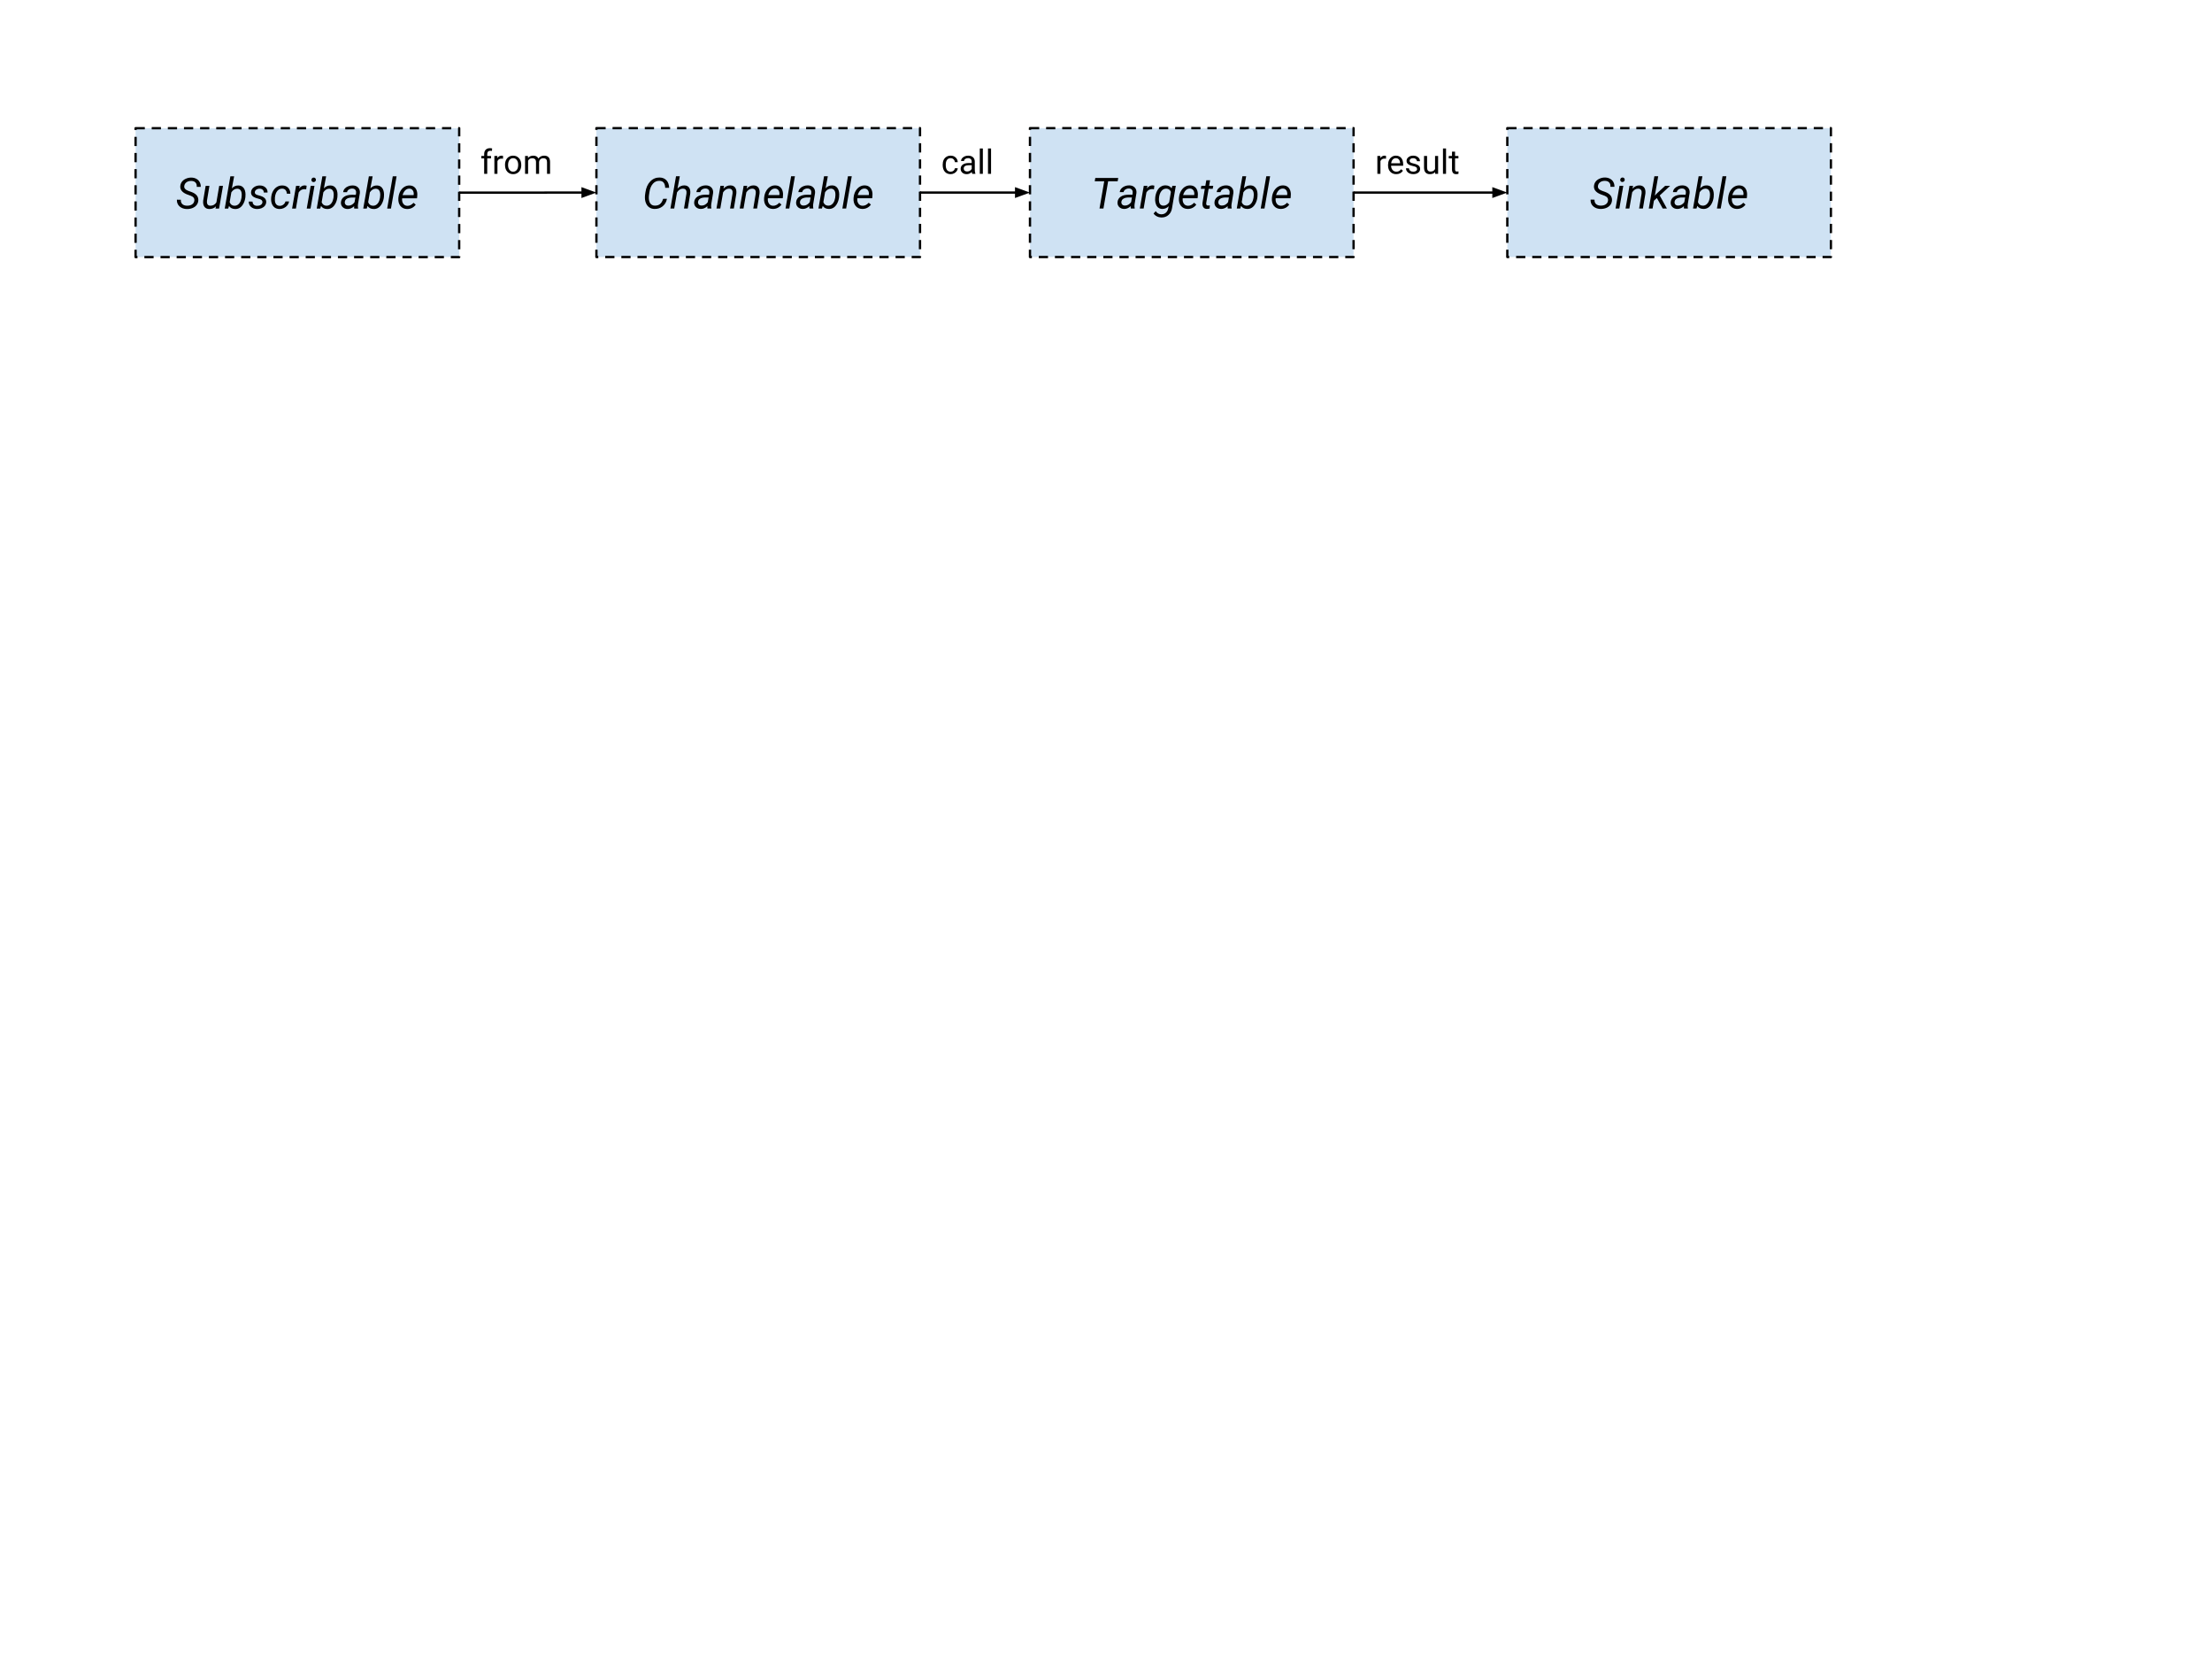
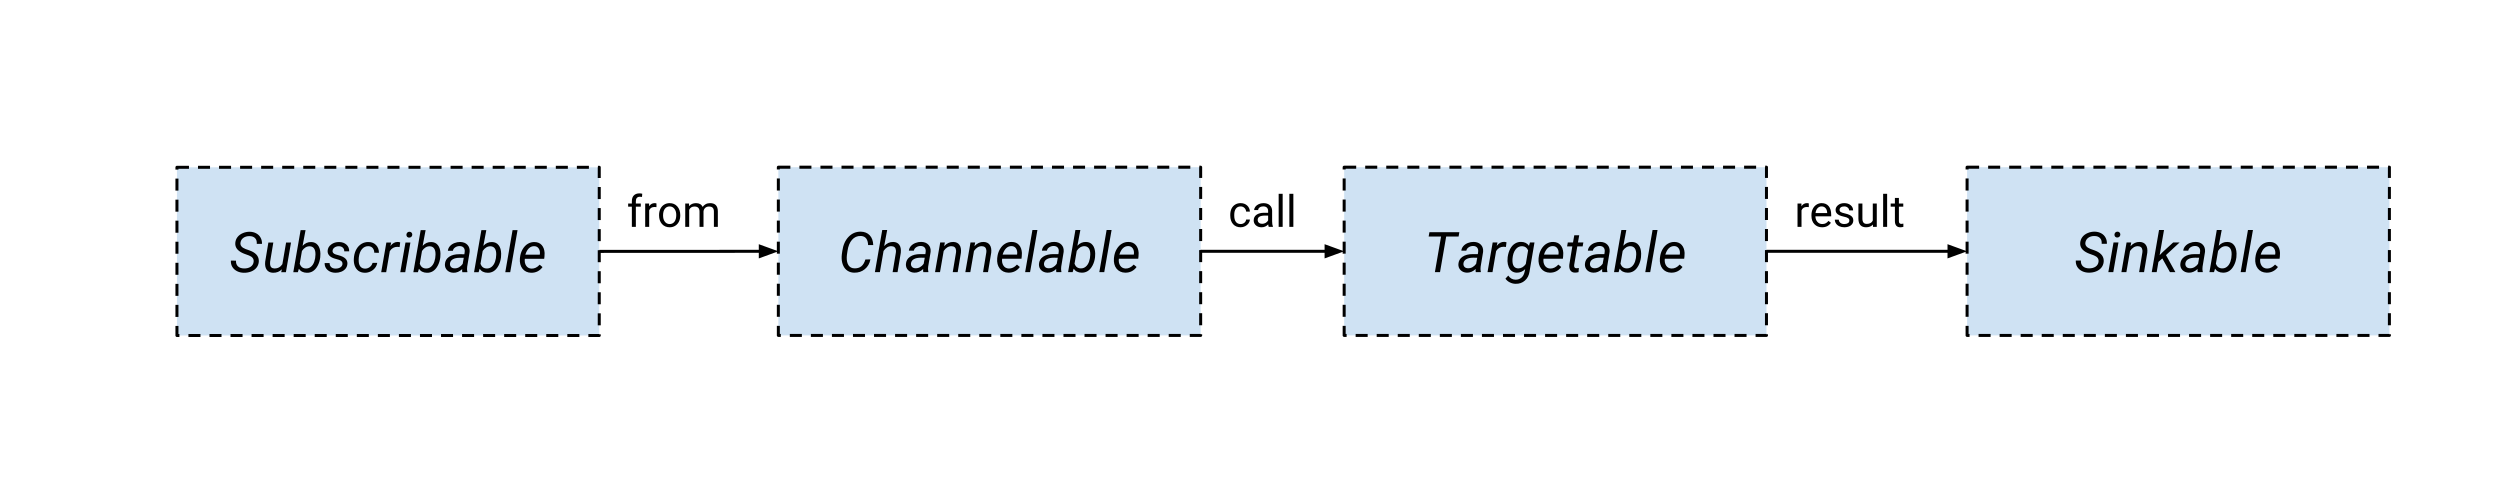
- <svg xmlns="http://www.w3.org/2000/svg" version="1.1" viewBox="0.0 0.0 960.0 720.0" fill="none" stroke="none" stroke-linecap="square" stroke-miterlimit="10">
+ <svg xmlns="http://www.w3.org/2000/svg" version="1.1" viewBox="0.0 0.0 831.388 166.507" fill="none" stroke="none" stroke-linecap="square" stroke-miterlimit="10">
  <clipPath id="p.0">
-     <path d="m0 0l960.0 0l0 720.0l-960.0 0l0 -720.0z" clip-rule="nonzero" />
+     <path d="m0 0l831.388 0l0 166.507l-831.388 0l0 -166.507z" clip-rule="nonzero" />
  </clipPath>
  <g clip-path="url(#p.0)">
-     <path fill="#000000" fill-opacity="0.0" d="m0 0l960.0 0l0 720.0l-960.0 0z" fill-rule="evenodd" />
+     <path fill="#000000" fill-opacity="0.0" d="m0 0l831.388 0l0 166.507l-831.388 0z" fill-rule="evenodd" />
    <path fill="#cfe2f3" d="m258.843 55.604l140.441 0l0 55.937l-140.441 0z" fill-rule="evenodd" />
    <path stroke="#000000" stroke-width="1.0" stroke-linejoin="round" stroke-linecap="butt" stroke-dasharray="4.0,3.0" d="m258.843 55.604l140.441 0l0 55.937l-140.441 0z" fill-rule="evenodd" />
    <path fill="#000000" d="m289.462 86.258q-0.391 2.062 -1.875 3.266q-1.469 1.203 -3.547 1.156q-1.219 -0.031 -2.141 -0.609q-0.922 -0.578 -1.438 -1.656q-0.516 -1.094 -0.562 -2.422q-0.031 -0.75 0.062 -1.453l0.156 -1.094q0.422 -2.984 2.094 -4.703q1.672 -1.734 4.078 -1.703q1.859 0.047 2.953 1.219q1.094 1.172 1.156 3.25l-1.703 0q-0.109 -2.797 -2.188 -3.016l-0.297 -0.016q-1.719 -0.047 -2.875 1.281q-1.156 1.328 -1.484 3.625l-0.203 1.375l-0.062 0.797q-0.047 1.672 0.594 2.672q0.656 0.984 1.938 1.016q1.391 0.047 2.297 -0.656q0.906 -0.719 1.375 -2.297l1.672 -0.031zm4.573 -4.422q1.297 -1.406 2.984 -1.375q1.375 0.016 2.047 0.953q0.672 0.938 0.5 2.625l-1.078 6.453l-1.641 0l1.078 -6.484q0.062 -0.453 0.016 -0.828q-0.156 -1.281 -1.516 -1.312q-1.5 -0.031 -2.594 1.594l-1.219 7.031l-1.656 0l2.438 -14.0l1.641 0l-1.0 5.344zm13.01 8.656q-0.062 -0.266 -0.062 -0.516l0.031 -0.516q-1.359 1.25 -2.891 1.219q-1.297 -0.031 -2.109 -0.828q-0.812 -0.812 -0.75 -2.016q0.094 -1.578 1.375 -2.453q1.281 -0.875 3.375 -0.875l1.719 0.016l0.109 -0.797q0.094 -0.875 -0.344 -1.391q-0.438 -0.516 -1.297 -0.531q-0.844 -0.016 -1.5 0.422q-0.656 0.422 -0.797 1.141l-1.656 0q0.078 -0.859 0.672 -1.531q0.594 -0.672 1.516 -1.031q0.938 -0.375 1.922 -0.359q1.547 0.031 2.391 0.938q0.859 0.891 0.734 2.375l-0.812 4.891l-0.047 0.703q-0.016 0.5 0.109 0.984l-0.016 0.156l-1.672 0zm-2.594 -1.281q0.797 0.031 1.5 -0.359q0.719 -0.406 1.219 -1.109l0.359 -2.031l-1.25 -0.016q-1.562 0 -2.391 0.5q-0.828 0.484 -0.938 1.391q-0.078 0.688 0.328 1.156q0.406 0.453 1.172 0.469zm9.767 -8.578l-0.234 1.234q1.328 -1.453 3.031 -1.406q1.391 0.031 2.047 0.969q0.672 0.922 0.5 2.609l-1.078 6.453l-1.641 0l1.078 -6.484q0.062 -0.453 0.016 -0.828q-0.156 -1.281 -1.516 -1.312q-1.484 -0.016 -2.594 1.594l-1.219 7.031l-1.656 0l1.719 -9.859l1.547 0zm10.075 0l-0.234 1.234q1.328 -1.453 3.031 -1.406q1.391 0.031 2.047 0.969q0.672 0.922 0.5 2.609l-1.078 6.453l-1.641 0l1.078 -6.484q0.062 -0.453 0.016 -0.828q-0.156 -1.281 -1.516 -1.312q-1.484 -0.016 -2.594 1.594l-1.219 7.031l-1.656 0l1.719 -9.859l1.547 0zm11.075 10.047q-1.844 -0.047 -2.891 -1.359q-1.031 -1.328 -0.859 -3.391l0.047 -0.391q0.156 -1.453 0.859 -2.672q0.719 -1.219 1.75 -1.828q1.031 -0.609 2.219 -0.578q1.531 0.031 2.391 1.016q0.859 0.969 0.953 2.625q0.016 0.594 -0.047 1.188l-0.094 0.75l-6.438 0q-0.172 1.344 0.438 2.281q0.609 0.938 1.812 0.984q1.453 0.031 2.688 -1.312l0.953 0.797q-0.625 0.891 -1.609 1.406q-0.969 0.5 -2.172 0.484zm1.047 -8.844q-1.016 -0.031 -1.781 0.688q-0.766 0.719 -1.203 2.141l4.781 0l0.047 -0.141q0.141 -1.141 -0.375 -1.906q-0.516 -0.766 -1.469 -0.781zm6.143 8.656l-1.641 0l2.422 -14.0l1.656 0l-2.438 14.0zm8.732 0q-0.062 -0.266 -0.062 -0.516l0.031 -0.516q-1.359 1.25 -2.891 1.219q-1.297 -0.031 -2.109 -0.828q-0.812 -0.812 -0.75 -2.016q0.094 -1.578 1.375 -2.453q1.281 -0.875 3.375 -0.875l1.719 0.016l0.109 -0.797q0.094 -0.875 -0.344 -1.391q-0.438 -0.516 -1.297 -0.531q-0.844 -0.016 -1.5 0.422q-0.656 0.422 -0.797 1.141l-1.656 0q0.078 -0.859 0.672 -1.531q0.594 -0.672 1.516 -1.031q0.938 -0.375 1.922 -0.359q1.547 0.031 2.391 0.938q0.859 0.891 0.734 2.375l-0.812 4.891l-0.047 0.703q-0.016 0.5 0.109 0.984l-0.016 0.156l-1.672 0zm-2.594 -1.281q0.797 0.031 1.5 -0.359q0.719 -0.406 1.219 -1.109l0.359 -2.031l-1.25 -0.016q-1.562 0 -2.391 0.5q-0.828 0.484 -0.938 1.391q-0.078 0.688 0.328 1.156q0.406 0.453 1.172 0.469zm15.454 -3.594q-0.188 1.5 -0.844 2.719q-0.641 1.203 -1.562 1.797q-0.922 0.578 -2.031 0.547q-1.797 -0.031 -2.656 -1.328l-0.344 1.141l-1.516 0l2.438 -14.0l1.641 0l-0.984 5.234q1.188 -1.312 2.875 -1.266q1.422 0.031 2.203 1.047q0.797 1.0 0.844 2.781q0.016 0.578 -0.047 1.125l-0.016 0.203zm-1.578 -0.969q0.031 -1.328 -0.453 -2.031q-0.469 -0.703 -1.438 -0.75q-1.531 -0.031 -2.609 1.562l-0.734 4.281q0.547 1.5 2.047 1.547q0.969 0.031 1.688 -0.578q0.734 -0.609 1.109 -1.703q0.375 -1.109 0.391 -2.328zm4.654 5.844l-1.641 0l2.422 -14.0l1.656 0l-2.438 14.0zm6.966 0.188q-1.844 -0.047 -2.891 -1.359q-1.031 -1.328 -0.859 -3.391l0.047 -0.391q0.156 -1.453 0.859 -2.672q0.719 -1.219 1.75 -1.828q1.031 -0.609 2.219 -0.578q1.531 0.031 2.391 1.016q0.859 0.969 0.953 2.625q0.016 0.594 -0.047 1.188l-0.094 0.75l-6.438 0q-0.172 1.344 0.438 2.281q0.609 0.938 1.812 0.984q1.453 0.031 2.688 -1.312l0.953 0.797q-0.625 0.891 -1.609 1.406q-0.969 0.5 -2.172 0.484zm1.047 -8.844q-1.016 -0.031 -1.781 0.688q-0.766 0.719 -1.203 2.141l4.781 0l0.047 -0.141q0.141 -1.141 -0.375 -1.906q-0.516 -0.766 -1.469 -0.781z" fill-rule="nonzero" />
    <path fill="#000000" fill-opacity="0.0" d="m199.283 83.604l59.559 -0.031" fill-rule="evenodd" />
    <path stroke="#000000" stroke-width="1.0" stroke-linejoin="round" stroke-linecap="butt" d="m199.283 83.604l53.559 -0.028" fill-rule="evenodd" />
    <path fill="#000000" stroke="#000000" stroke-width="1.0" stroke-linecap="butt" d="m252.843 85.227l4.537 -1.654l-4.539 -1.649z" fill-rule="evenodd" />
    <path fill="#000000" fill-opacity="0.0" d="m199.472 52.365l64.819 0l0 30.331l-64.819 0z" fill-rule="evenodd" />
    <path fill="#000000" d="m210.128 75.445l0 -6.719l-1.234 0l0 -1.031l1.234 0l0 -0.781q0 -1.25 0.656 -1.922q0.672 -0.688 1.891 -0.688q0.453 0 0.906 0.125l-0.078 1.062q-0.328 -0.062 -0.703 -0.062q-0.656 0 -1.0 0.375q-0.344 0.375 -0.344 1.078l0 0.812l1.641 0l0 1.031l-1.641 0l0 6.719l-1.328 0zm8.182 -6.562q-0.312 -0.047 -0.656 -0.047q-1.297 0 -1.766 1.109l0 5.5l-1.328 0l0 -7.75l1.297 0l0.016 0.906q0.656 -1.047 1.844 -1.047q0.391 0 0.594 0.109l0 1.219zm0.866 2.625q0 -1.141 0.438 -2.047q0.453 -0.922 1.25 -1.406q0.797 -0.5 1.828 -0.5q1.578 0 2.547 1.094q0.984 1.094 0.984 2.922l0 0.094q0 1.125 -0.438 2.031q-0.438 0.891 -1.25 1.391q-0.797 0.5 -1.844 0.5q-1.562 0 -2.547 -1.094q-0.969 -1.094 -0.969 -2.891l0 -0.094zm1.328 0.156q0 1.281 0.594 2.062q0.594 0.781 1.594 0.781q1.016 0 1.609 -0.781q0.594 -0.797 0.594 -2.219q0 -1.281 -0.609 -2.062q-0.594 -0.797 -1.594 -0.797q-0.984 0 -1.594 0.781q-0.594 0.781 -0.594 2.234zm8.624 -3.969l0.031 0.859q0.859 -1.0 2.297 -1.0q1.625 0 2.219 1.25q0.375 -0.562 1.0 -0.906q0.625 -0.344 1.469 -0.344q2.547 0 2.578 2.703l0 5.188l-1.312 0l0 -5.109q0 -0.828 -0.391 -1.234q-0.375 -0.422 -1.266 -0.422q-0.734 0 -1.234 0.453q-0.484 0.438 -0.562 1.172l0 5.141l-1.328 0l0 -5.078q0 -1.688 -1.656 -1.688q-1.297 0 -1.781 1.109l0 5.656l-1.312 0l0 -7.75l1.25 0z" fill-rule="nonzero" />
    <path fill="#cfe2f3" d="m447.008 55.604l140.441 0l0 55.937l-140.441 0z" fill-rule="evenodd" />
    <path stroke="#000000" stroke-width="1.0" stroke-linejoin="round" stroke-linecap="butt" stroke-dasharray="4.0,3.0" d="m447.008 55.604l140.441 0l0 55.937l-140.441 0z" fill-rule="evenodd" />
    <path fill="#000000" d="m485.06 78.664l-4.125 0l-2.047 11.828l-1.703 0l2.047 -11.828l-4.125 0l0.25 -1.438l9.953 0l-0.25 1.438zm5.714 11.828q-0.062 -0.266 -0.062 -0.516l0.031 -0.516q-1.359 1.25 -2.891 1.219q-1.297 -0.031 -2.109 -0.828q-0.812 -0.812 -0.75 -2.016q0.094 -1.578 1.375 -2.453q1.281 -0.875 3.375 -0.875l1.719 0.016l0.109 -0.797q0.094 -0.875 -0.344 -1.391q-0.438 -0.516 -1.297 -0.531q-0.844 -0.016 -1.5 0.422q-0.656 0.422 -0.797 1.141l-1.656 0q0.078 -0.859 0.672 -1.531q0.594 -0.672 1.516 -1.031q0.938 -0.375 1.922 -0.359q1.547 0.031 2.391 0.938q0.859 0.891 0.734 2.375l-0.812 4.891l-0.047 0.703q-0.016 0.5 0.109 0.984l-0.016 0.156l-1.672 0zm-2.594 -1.281q0.797 0.031 1.5 -0.359q0.719 -0.406 1.219 -1.109l0.359 -2.031l-1.25 -0.016q-1.562 0 -2.391 0.5q-0.828 0.484 -0.938 1.391q-0.078 0.688 0.328 1.156q0.406 0.453 1.172 0.469zm12.626 -7.078l-0.766 -0.078q-1.594 0 -2.5 1.438l-1.203 7.0l-1.656 0l1.719 -9.859l1.594 0l-0.25 1.141q1.047 -1.375 2.469 -1.344q0.297 0 0.781 0.141l-0.188 1.562zm0.572 3.406q0.219 -1.609 0.859 -2.797q0.656 -1.188 1.594 -1.75q0.938 -0.578 2.047 -0.547q1.719 0.031 2.594 1.297l0.328 -1.109l1.5 0l-1.641 9.656q-0.266 1.875 -1.531 3.0q-1.266 1.141 -3.125 1.094q-1.0 -0.016 -1.922 -0.484q-0.906 -0.453 -1.438 -1.234l0.938 -1.016q0.906 1.328 2.359 1.359q1.188 0.031 2.0 -0.656q0.812 -0.688 1.078 -1.969l0.188 -0.875q-1.203 1.203 -2.828 1.172q-0.922 -0.031 -1.594 -0.5q-0.672 -0.469 -1.047 -1.359q-0.375 -0.891 -0.422 -1.984q-0.016 -0.531 0.062 -1.297zm1.594 0.938q-0.031 1.312 0.438 2.031q0.484 0.703 1.453 0.75q1.484 0.031 2.547 -1.453l0.766 -4.531q-0.547 -1.344 -1.969 -1.406q-1.344 -0.031 -2.203 1.109q-0.859 1.125 -1.016 3.047l-0.016 0.453zm12.436 4.203q-1.844 -0.047 -2.891 -1.359q-1.031 -1.328 -0.859 -3.391l0.047 -0.391q0.156 -1.453 0.859 -2.672q0.719 -1.219 1.75 -1.828q1.031 -0.609 2.219 -0.578q1.531 0.031 2.391 1.016q0.859 0.969 0.953 2.625q0.016 0.594 -0.047 1.188l-0.094 0.75l-6.438 0q-0.172 1.344 0.438 2.281q0.609 0.938 1.812 0.984q1.453 0.031 2.688 -1.312l0.953 0.797q-0.625 0.891 -1.609 1.406q-0.969 0.5 -2.172 0.484zm1.047 -8.844q-1.016 -0.031 -1.781 0.688q-0.766 0.719 -1.203 2.141l4.781 0l0.047 -0.141q0.141 -1.141 -0.375 -1.906q-0.516 -0.766 -1.469 -0.781zm8.721 -3.594l-0.422 2.391l1.797 0l-0.234 1.312l-1.781 0l-1.031 6.125q-0.031 0.234 -0.016 0.438q0.078 0.703 0.781 0.703q0.297 0 0.797 -0.078l-0.125 1.375q-0.594 0.156 -1.203 0.156q-0.984 -0.016 -1.484 -0.719q-0.484 -0.703 -0.375 -1.906l1.0 -6.094l-1.734 0l0.234 -1.312l1.734 0l0.422 -2.391l1.641 0zm7.675 12.25q-0.062 -0.266 -0.062 -0.516l0.031 -0.516q-1.359 1.25 -2.891 1.219q-1.297 -0.031 -2.109 -0.828q-0.812 -0.812 -0.75 -2.016q0.094 -1.578 1.375 -2.453q1.281 -0.875 3.375 -0.875l1.719 0.016l0.109 -0.797q0.094 -0.875 -0.344 -1.391q-0.438 -0.516 -1.297 -0.531q-0.844 -0.016 -1.5 0.422q-0.656 0.422 -0.797 1.141l-1.656 0q0.078 -0.859 0.672 -1.531q0.594 -0.672 1.516 -1.031q0.938 -0.375 1.922 -0.359q1.547 0.031 2.391 0.938q0.859 0.891 0.734 2.375l-0.812 4.891l-0.047 0.703q-0.016 0.5 0.109 0.984l-0.016 0.156l-1.672 0zm-2.594 -1.281q0.797 0.031 1.5 -0.359q0.719 -0.406 1.219 -1.109l0.359 -2.031l-1.25 -0.016q-1.562 0 -2.391 0.5q-0.828 0.484 -0.938 1.391q-0.078 0.688 0.328 1.156q0.406 0.453 1.172 0.469zm15.454 -3.594q-0.188 1.5 -0.844 2.719q-0.641 1.203 -1.562 1.797q-0.922 0.578 -2.031 0.547q-1.797 -0.031 -2.656 -1.328l-0.344 1.141l-1.516 0l2.438 -14.0l1.641 0l-0.984 5.234q1.188 -1.312 2.875 -1.266q1.422 0.031 2.203 1.047q0.797 1.0 0.844 2.781q0.016 0.578 -0.047 1.125l-0.016 0.203zm-1.578 -0.969q0.031 -1.328 -0.453 -2.031q-0.469 -0.703 -1.438 -0.75q-1.531 -0.031 -2.609 1.562l-0.734 4.281q0.547 1.5 2.047 1.547q0.969 0.031 1.688 -0.578q0.734 -0.609 1.109 -1.703q0.375 -1.109 0.391 -2.328zm4.654 5.844l-1.641 0l2.422 -14.0l1.656 0l-2.438 14.0zm6.966 0.188q-1.844 -0.047 -2.891 -1.359q-1.031 -1.328 -0.859 -3.391l0.047 -0.391q0.156 -1.453 0.859 -2.672q0.719 -1.219 1.75 -1.828q1.031 -0.609 2.219 -0.578q1.531 0.031 2.391 1.016q0.859 0.969 0.953 2.625q0.016 0.594 -0.047 1.188l-0.094 0.75l-6.438 0q-0.172 1.344 0.438 2.281q0.609 0.938 1.812 0.984q1.453 0.031 2.688 -1.312l0.953 0.797q-0.625 0.891 -1.609 1.406q-0.969 0.5 -2.172 0.484zm1.047 -8.844q-1.016 -0.031 -1.781 0.688q-0.766 0.719 -1.203 2.141l4.781 0l0.047 -0.141q0.141 -1.141 -0.375 -1.906q-0.516 -0.766 -1.469 -0.781z" fill-rule="nonzero" />
    <path fill="#000000" fill-opacity="0.0" d="m399.473 52.365l64.819 0l0 30.331l-64.819 0z" fill-rule="evenodd" />
    <path fill="#000000" d="m412.582 74.507q0.703 0 1.234 -0.422q0.531 -0.438 0.594 -1.078l1.25 0q-0.031 0.656 -0.453 1.266q-0.422 0.594 -1.141 0.953q-0.703 0.359 -1.484 0.359q-1.578 0 -2.516 -1.047q-0.938 -1.062 -0.938 -2.891l0 -0.219q0 -1.141 0.406 -2.016q0.422 -0.875 1.203 -1.359q0.781 -0.5 1.828 -0.5q1.312 0 2.172 0.781q0.859 0.781 0.922 2.031l-1.25 0q-0.062 -0.75 -0.578 -1.234q-0.5 -0.484 -1.266 -0.484q-1.0 0 -1.562 0.734q-0.547 0.719 -0.547 2.094l0 0.25q0 1.328 0.547 2.062q0.547 0.719 1.578 0.719zm9.344 0.938q-0.109 -0.234 -0.188 -0.812q-0.922 0.953 -2.203 0.953q-1.141 0 -1.875 -0.641q-0.734 -0.656 -0.734 -1.641q0 -1.219 0.922 -1.875q0.922 -0.672 2.578 -0.672l1.297 0l0 -0.609q0 -0.703 -0.422 -1.109q-0.406 -0.406 -1.219 -0.406q-0.703 0 -1.188 0.359q-0.484 0.344 -0.484 0.859l-1.328 0q0 -0.578 0.406 -1.109q0.422 -0.547 1.125 -0.859q0.703 -0.328 1.547 -0.328q1.344 0 2.094 0.672q0.766 0.672 0.797 1.844l0 3.562q0 1.062 0.266 1.703l0 0.109l-1.391 0zm-2.203 -1.016q0.625 0 1.188 -0.312q0.562 -0.328 0.812 -0.844l0 -1.578l-1.047 0q-2.422 0 -2.422 1.422q0 0.625 0.406 0.969q0.422 0.344 1.062 0.344zm6.832 1.016l-1.328 0l0 -11.0l1.328 0l0 11.0zm3.557 0l-1.328 0l0 -11.0l1.328 0l0 11.0z" fill-rule="nonzero" />
    <path fill="#000000" fill-opacity="0.0" d="m399.283 83.572c0.031 0 0.063 0.031 0.063 0.063" fill-rule="evenodd" />
    <path stroke="#000000" stroke-width="1.0" stroke-linejoin="round" stroke-linecap="butt" d="m399.283 83.572c0.031 0 0.063 0.031 0.063 0.063" fill-rule="evenodd" />
    <path fill="#cfe2f3" d="m654.166 55.604l140.441 0l0 55.937l-140.441 0z" fill-rule="evenodd" />
    <path stroke="#000000" stroke-width="1.0" stroke-linejoin="round" stroke-linecap="butt" stroke-dasharray="4.0,3.0" d="m654.166 55.604l140.441 0l0 55.937l-140.441 0z" fill-rule="evenodd" />
    <path fill="#000000" d="m697.874 87.07q0.203 -1.453 -1.5 -2.125l-1.578 -0.578l-0.531 -0.219q-2.656 -1.219 -2.484 -3.406q0.094 -1.109 0.75 -1.953q0.672 -0.844 1.766 -1.297q1.094 -0.469 2.328 -0.453q1.203 0.031 2.141 0.547q0.953 0.516 1.438 1.438q0.5 0.906 0.453 2.047l-1.734 0q0.094 -1.234 -0.547 -1.891q-0.625 -0.672 -1.812 -0.688q-1.25 -0.031 -2.094 0.578q-0.828 0.594 -0.969 1.641q-0.172 1.359 1.672 2.062l1.359 0.484l0.688 0.281q2.562 1.188 2.375 3.516q-0.109 1.125 -0.766 1.938q-0.641 0.812 -1.766 1.266q-1.125 0.438 -2.422 0.422q-1.25 -0.016 -2.281 -0.531q-1.031 -0.531 -1.578 -1.438q-0.531 -0.922 -0.469 -2.078l1.703 0.016q-0.078 1.188 0.641 1.891q0.734 0.688 2.047 0.703q1.328 0.016 2.188 -0.562q0.859 -0.594 0.984 -1.609zm4.909 3.422l-1.641 0l1.719 -9.859l1.641 0l-1.719 9.859zm1.359 -13.453q0.422 -0.016 0.703 0.25q0.281 0.266 0.281 0.703q-0.016 0.438 -0.281 0.703q-0.266 0.266 -0.703 0.297q-0.422 0.016 -0.703 -0.25q-0.266 -0.266 -0.266 -0.688q0.016 -0.438 0.281 -0.719q0.266 -0.281 0.688 -0.297zm4.607 3.594l-0.234 1.234q1.328 -1.453 3.031 -1.406q1.391 0.031 2.047 0.969q0.672 0.922 0.5 2.609l-1.078 6.453l-1.641 0l1.078 -6.484q0.062 -0.453 0.016 -0.828q-0.156 -1.281 -1.516 -1.312q-1.484 -0.016 -2.594 1.594l-1.219 7.031l-1.656 0l1.719 -9.859l1.547 0zm10.341 5.312l-1.297 1.156l-0.578 3.391l-1.641 0l2.422 -14.0l1.656 0l-1.453 8.375l1.0 -1.031l3.5 -3.203l2.141 0l-4.531 4.203l3.125 5.656l-1.812 0l-2.531 -4.547zm11.764 4.547q-0.062 -0.266 -0.062 -0.516l0.031 -0.516q-1.359 1.25 -2.891 1.219q-1.297 -0.031 -2.109 -0.828q-0.812 -0.812 -0.75 -2.016q0.094 -1.578 1.375 -2.453q1.281 -0.875 3.375 -0.875l1.719 0.016l0.109 -0.797q0.094 -0.875 -0.344 -1.391q-0.438 -0.516 -1.297 -0.531q-0.844 -0.016 -1.5 0.422q-0.656 0.422 -0.797 1.141l-1.656 0q0.078 -0.859 0.672 -1.531q0.594 -0.672 1.516 -1.031q0.938 -0.375 1.922 -0.359q1.547 0.031 2.391 0.938q0.859 0.891 0.734 2.375l-0.812 4.891l-0.047 0.703q-0.016 0.5 0.109 0.984l-0.016 0.156l-1.672 0zm-2.594 -1.281q0.797 0.031 1.5 -0.359q0.719 -0.406 1.219 -1.109l0.359 -2.031l-1.25 -0.016q-1.562 0 -2.391 0.5q-0.828 0.484 -0.938 1.391q-0.078 0.688 0.328 1.156q0.406 0.453 1.172 0.469zm15.454 -3.594q-0.188 1.5 -0.844 2.719q-0.641 1.203 -1.562 1.797q-0.922 0.578 -2.031 0.547q-1.797 -0.031 -2.656 -1.328l-0.344 1.141l-1.516 0l2.438 -14.0l1.641 0l-0.984 5.234q1.188 -1.312 2.875 -1.266q1.422 0.031 2.203 1.047q0.797 1.0 0.844 2.781q0.016 0.578 -0.047 1.125l-0.016 0.203zm-1.578 -0.969q0.031 -1.328 -0.453 -2.031q-0.469 -0.703 -1.438 -0.75q-1.531 -0.031 -2.609 1.562l-0.734 4.281q0.547 1.5 2.047 1.547q0.969 0.031 1.688 -0.578q0.734 -0.609 1.109 -1.703q0.375 -1.109 0.391 -2.328zm4.654 5.844l-1.641 0l2.422 -14.0l1.656 0l-2.438 14.0zm6.966 0.188q-1.844 -0.047 -2.891 -1.359q-1.031 -1.328 -0.859 -3.391l0.047 -0.391q0.156 -1.453 0.859 -2.672q0.719 -1.219 1.75 -1.828q1.031 -0.609 2.219 -0.578q1.531 0.031 2.391 1.016q0.859 0.969 0.953 2.625q0.016 0.594 -0.047 1.188l-0.094 0.75l-6.438 0q-0.172 1.344 0.438 2.281q0.609 0.938 1.812 0.984q1.453 0.031 2.688 -1.312l0.953 0.797q-0.625 0.891 -1.609 1.406q-0.969 0.5 -2.172 0.484zm1.047 -8.844q-1.016 -0.031 -1.781 0.688q-0.766 0.719 -1.203 2.141l4.781 0l0.047 -0.141q0.141 -1.141 -0.375 -1.906q-0.516 -0.766 -1.469 -0.781z" fill-rule="nonzero" />
    <path fill="#cfe2f3" d="m58.843 55.635l140.441 0l0 55.937l-140.441 0z" fill-rule="evenodd" />
    <path stroke="#000000" stroke-width="1.0" stroke-linejoin="round" stroke-linecap="butt" stroke-dasharray="4.0,3.0" d="m58.843 55.635l140.441 0l0 55.937l-140.441 0z" fill-rule="evenodd" />
    <path fill="#000000" d="m84.34 87.102q0.203 -1.453 -1.5 -2.125l-1.578 -0.578l-0.531 -0.219q-2.656 -1.219 -2.484 -3.406q0.094 -1.109 0.75 -1.953q0.672 -0.844 1.766 -1.297q1.094 -0.469 2.328 -0.453q1.203 0.031 2.141 0.547q0.953 0.516 1.438 1.438q0.5 0.906 0.453 2.047l-1.734 0q0.094 -1.234 -0.547 -1.891q-0.625 -0.672 -1.812 -0.688q-1.25 -0.031 -2.094 0.578q-0.828 0.594 -0.969 1.641q-0.172 1.359 1.672 2.062l1.359 0.484l0.688 0.281q2.562 1.188 2.375 3.516q-0.109 1.125 -0.766 1.938q-0.641 0.812 -1.766 1.266q-1.125 0.438 -2.422 0.422q-1.25 -0.016 -2.281 -0.531q-1.031 -0.531 -1.578 -1.438q-0.531 -0.922 -0.469 -2.078l1.703 0.016q-0.078 1.188 0.641 1.891q0.734 0.688 2.047 0.703q1.328 0.016 2.188 -0.562q0.859 -0.594 0.984 -1.609zm9.394 2.453q-1.156 1.188 -2.953 1.156q-1.406 -0.047 -2.094 -1.016q-0.672 -0.969 -0.5 -2.656l1.062 -6.375l1.641 0l-1.062 6.391q-0.047 0.406 -0.016 0.797q0.047 0.656 0.391 1.031q0.344 0.359 0.969 0.391q1.766 0.062 2.734 -1.422l1.234 -7.188l1.641 0l-1.703 9.859l-1.562 0l0.219 -0.969zm12.753 -3.906q-0.188 1.5 -0.844 2.719q-0.641 1.203 -1.562 1.797q-0.922 0.578 -2.031 0.547q-1.797 -0.031 -2.656 -1.328l-0.344 1.141l-1.516 0l2.438 -14.0l1.641 0l-0.984 5.234q1.188 -1.312 2.875 -1.266q1.422 0.031 2.203 1.047q0.797 1.0 0.844 2.781q0.016 0.578 -0.047 1.125l-0.016 0.203zm-1.578 -0.969q0.031 -1.328 -0.453 -2.031q-0.469 -0.703 -1.438 -0.75q-1.531 -0.031 -2.609 1.562l-0.734 4.281q0.547 1.5 2.047 1.547q0.969 0.031 1.688 -0.578q0.734 -0.609 1.109 -1.703q0.375 -1.109 0.391 -2.328zm8.983 3.172q0.125 -1.016 -1.125 -1.438l-1.719 -0.5q-2.156 -0.75 -2.094 -2.484q0.062 -1.297 1.188 -2.125q1.125 -0.844 2.656 -0.812q1.484 0.016 2.422 0.875q0.938 0.844 0.906 2.203l-1.641 0q0.016 -0.75 -0.469 -1.203q-0.484 -0.469 -1.281 -0.484q-0.859 -0.016 -1.484 0.422q-0.578 0.406 -0.656 1.062q-0.125 0.859 1.047 1.25l0.828 0.234q1.688 0.438 2.391 1.141q0.719 0.703 0.672 1.734q-0.062 0.922 -0.609 1.609q-0.547 0.672 -1.453 1.031q-0.906 0.359 -1.938 0.344q-1.578 -0.031 -2.594 -0.922q-1.016 -0.891 -0.984 -2.312l1.656 0.016q0 0.828 0.516 1.328q0.531 0.5 1.453 0.5q0.906 0.016 1.562 -0.375q0.656 -0.406 0.75 -1.094zm7.482 1.484q0.875 0.016 1.578 -0.516q0.719 -0.531 0.938 -1.391l1.562 -0.016q-0.141 0.938 -0.75 1.703q-0.609 0.766 -1.531 1.188q-0.906 0.422 -1.875 0.406q-1.234 -0.031 -2.094 -0.641q-0.844 -0.625 -1.25 -1.734q-0.391 -1.125 -0.266 -2.516l0.047 -0.469q0.172 -1.422 0.828 -2.531q0.656 -1.125 1.703 -1.75q1.062 -0.625 2.344 -0.578q1.547 0.031 2.469 1.031q0.938 1.0 0.938 2.547l-1.547 -0.016q-0.016 -0.969 -0.531 -1.562q-0.516 -0.594 -1.406 -0.625q-1.281 -0.031 -2.141 0.953q-0.844 0.984 -1.062 2.75l-0.016 0.234q-0.062 0.578 -0.016 1.203q0.062 1.062 0.594 1.688q0.531 0.609 1.484 0.641zm11.518 -7.172l-0.766 -0.078q-1.594 0 -2.5 1.438l-1.203 7.0l-1.656 0l1.719 -9.859l1.594 0l-0.25 1.141q1.047 -1.375 2.469 -1.344q0.297 0 0.781 0.141l-0.188 1.562zm1.869 8.359l-1.641 0l1.719 -9.859l1.641 0l-1.719 9.859zm1.359 -13.453q0.422 -0.016 0.703 0.25q0.281 0.266 0.281 0.703q-0.016 0.438 -0.281 0.703q-0.266 0.266 -0.703 0.297q-0.422 0.016 -0.703 -0.25q-0.266 -0.266 -0.266 -0.688q0.016 -0.438 0.281 -0.719q0.266 -0.281 0.688 -0.297zm10.294 8.578q-0.188 1.5 -0.844 2.719q-0.641 1.203 -1.562 1.797q-0.922 0.578 -2.031 0.547q-1.797 -0.031 -2.656 -1.328l-0.344 1.141l-1.516 0l2.438 -14.0l1.641 0l-0.984 5.234q1.188 -1.312 2.875 -1.266q1.422 0.031 2.203 1.047q0.797 1.0 0.844 2.781q0.016 0.578 -0.047 1.125l-0.016 0.203zm-1.578 -0.969q0.031 -1.328 -0.453 -2.031q-0.469 -0.703 -1.438 -0.75q-1.531 -0.031 -2.609 1.562l-0.734 4.281q0.547 1.5 2.047 1.547q0.969 0.031 1.688 -0.578q0.734 -0.609 1.109 -1.703q0.375 -1.109 0.391 -2.328zm8.904 5.844q-0.062 -0.266 -0.062 -0.516l0.031 -0.516q-1.359 1.25 -2.891 1.219q-1.297 -0.031 -2.109 -0.828q-0.812 -0.812 -0.75 -2.016q0.094 -1.578 1.375 -2.453q1.281 -0.875 3.375 -0.875l1.719 0.016l0.109 -0.797q0.094 -0.875 -0.344 -1.391q-0.438 -0.516 -1.297 -0.531q-0.844 -0.016 -1.5 0.422q-0.656 0.422 -0.797 1.141l-1.656 0q0.078 -0.859 0.672 -1.531q0.594 -0.672 1.516 -1.031q0.938 -0.375 1.922 -0.359q1.547 0.031 2.391 0.938q0.859 0.891 0.734 2.375l-0.812 4.891l-0.047 0.703q-0.016 0.5 0.109 0.984l-0.016 0.156l-1.672 0zm-2.594 -1.281q0.797 0.031 1.5 -0.359q0.719 -0.406 1.219 -1.109l0.359 -2.031l-1.25 -0.016q-1.562 0 -2.391 0.5q-0.828 0.484 -0.938 1.391q-0.078 0.688 0.328 1.156q0.406 0.453 1.172 0.469zm15.454 -3.594q-0.188 1.5 -0.844 2.719q-0.641 1.203 -1.562 1.797q-0.922 0.578 -2.031 0.547q-1.797 -0.031 -2.656 -1.328l-0.344 1.141l-1.516 0l2.438 -14.0l1.641 0l-0.984 5.234q1.188 -1.312 2.875 -1.266q1.422 0.031 2.203 1.047q0.797 1.0 0.844 2.781q0.016 0.578 -0.047 1.125l-0.016 0.203zm-1.578 -0.969q0.031 -1.328 -0.453 -2.031q-0.469 -0.703 -1.438 -0.75q-1.531 -0.031 -2.609 1.562l-0.734 4.281q0.547 1.5 2.047 1.547q0.969 0.031 1.688 -0.578q0.734 -0.609 1.109 -1.703q0.375 -1.109 0.391 -2.328zm4.654 5.844l-1.641 0l2.422 -14.0l1.656 0l-2.438 14.0zm6.966 0.188q-1.844 -0.047 -2.891 -1.359q-1.031 -1.328 -0.859 -3.391l0.047 -0.391q0.156 -1.453 0.859 -2.672q0.719 -1.219 1.75 -1.828q1.031 -0.609 2.219 -0.578q1.531 0.031 2.391 1.016q0.859 0.969 0.953 2.625q0.016 0.594 -0.047 1.188l-0.094 0.75l-6.438 0q-0.172 1.344 0.438 2.281q0.609 0.938 1.812 0.984q1.453 0.031 2.688 -1.312l0.953 0.797q-0.625 0.891 -1.609 1.406q-0.969 0.5 -2.172 0.484zm1.047 -8.844q-1.016 -0.031 -1.781 0.688q-0.766 0.719 -1.203 2.141l4.781 0l0.047 -0.141q0.141 -1.141 -0.375 -1.906q-0.516 -0.766 -1.469 -0.781z" fill-rule="nonzero" />
    <path fill="#000000" fill-opacity="0.0" d="m587.449 83.572l66.709 0" fill-rule="evenodd" />
    <path stroke="#000000" stroke-width="1.0" stroke-linejoin="round" stroke-linecap="butt" d="m587.449 83.572l60.709 0" fill-rule="evenodd" />
    <path fill="#000000" stroke="#000000" stroke-width="1.0" stroke-linecap="butt" d="m648.157 85.224l4.538 -1.652l-4.538 -1.652z" fill-rule="evenodd" />
    <path fill="#000000" fill-opacity="0.0" d="m587.775 52.364l78.929 0l0 30.331l-78.929 0z" fill-rule="evenodd" />
    <path fill="#000000" d="m601.525 68.881q-0.312 -0.047 -0.656 -0.047q-1.297 0 -1.766 1.109l0 5.5l-1.328 0l0 -7.75l1.297 0l0.016 0.906q0.656 -1.047 1.844 -1.047q0.391 0 0.594 0.109l0 1.219zm4.428 6.703q-1.578 0 -2.562 -1.031q-0.984 -1.031 -0.984 -2.766l0 -0.25q0 -1.141 0.438 -2.047q0.438 -0.906 1.219 -1.422q0.797 -0.516 1.719 -0.516q1.516 0 2.344 1.0q0.844 1.0 0.844 2.844l0 0.547l-5.25 0q0.031 1.156 0.672 1.859q0.641 0.703 1.625 0.703q0.703 0 1.188 -0.281q0.5 -0.297 0.859 -0.766l0.812 0.625q-0.984 1.5 -2.922 1.5zm-0.172 -6.938q-0.797 0 -1.344 0.594q-0.547 0.578 -0.672 1.625l3.875 0l0 -0.109q-0.047 -1.0 -0.547 -1.547q-0.484 -0.562 -1.312 -0.562zm9.233 4.75q0 -0.547 -0.406 -0.844q-0.406 -0.297 -1.422 -0.5q-1.0 -0.219 -1.594 -0.516q-0.578 -0.312 -0.875 -0.719q-0.281 -0.422 -0.281 -1.0q0 -0.938 0.812 -1.594q0.812 -0.672 2.062 -0.672q1.312 0 2.125 0.688q0.828 0.672 0.828 1.734l-1.328 0q0 -0.547 -0.469 -0.938q-0.453 -0.391 -1.156 -0.391q-0.734 0 -1.141 0.312q-0.406 0.312 -0.406 0.828q0 0.469 0.375 0.719q0.391 0.25 1.375 0.469q1.0 0.219 1.609 0.531q0.609 0.297 0.906 0.734q0.297 0.438 0.297 1.062q0 1.031 -0.828 1.656q-0.828 0.625 -2.156 0.625q-0.922 0 -1.641 -0.328q-0.719 -0.328 -1.125 -0.922q-0.391 -0.594 -0.391 -1.281l1.312 0q0.047 0.672 0.531 1.062q0.5 0.391 1.312 0.391q0.75 0 1.203 -0.297q0.469 -0.312 0.469 -0.812zm7.823 1.281q-0.766 0.906 -2.266 0.906q-1.234 0 -1.891 -0.719q-0.641 -0.719 -0.656 -2.125l0 -5.047l1.328 0l0 5.016q0 1.75 1.438 1.75q1.516 0 2.016 -1.125l0 -5.641l1.328 0l0 7.75l-1.266 0l-0.031 -0.766zm4.736 0.766l-1.328 0l0 -11.0l1.328 0l0 11.0zm3.916 -9.625l0 1.875l1.453 0l0 1.031l-1.453 0l0 4.797q0 0.469 0.188 0.703q0.203 0.234 0.672 0.234q0.219 0 0.625 -0.094l0 1.078q-0.531 0.141 -1.016 0.141q-0.891 0 -1.344 -0.531q-0.453 -0.547 -0.453 -1.531l0 -4.797l-1.406 0l0 -1.031l1.406 0l0 -1.875l1.328 0z" fill-rule="nonzero" />
    <path fill="#000000" fill-opacity="0.0" d="m399.283 83.572l47.717 0" fill-rule="evenodd" />
    <path stroke="#000000" stroke-width="1.0" stroke-linejoin="round" stroke-linecap="butt" d="m399.283 83.572l41.717 0" fill-rule="evenodd" />
    <path fill="#000000" stroke="#000000" stroke-width="1.0" stroke-linecap="butt" d="m441.0 85.224l4.538 -1.652l-4.538 -1.652z" fill-rule="evenodd" />
  </g>
</svg>
